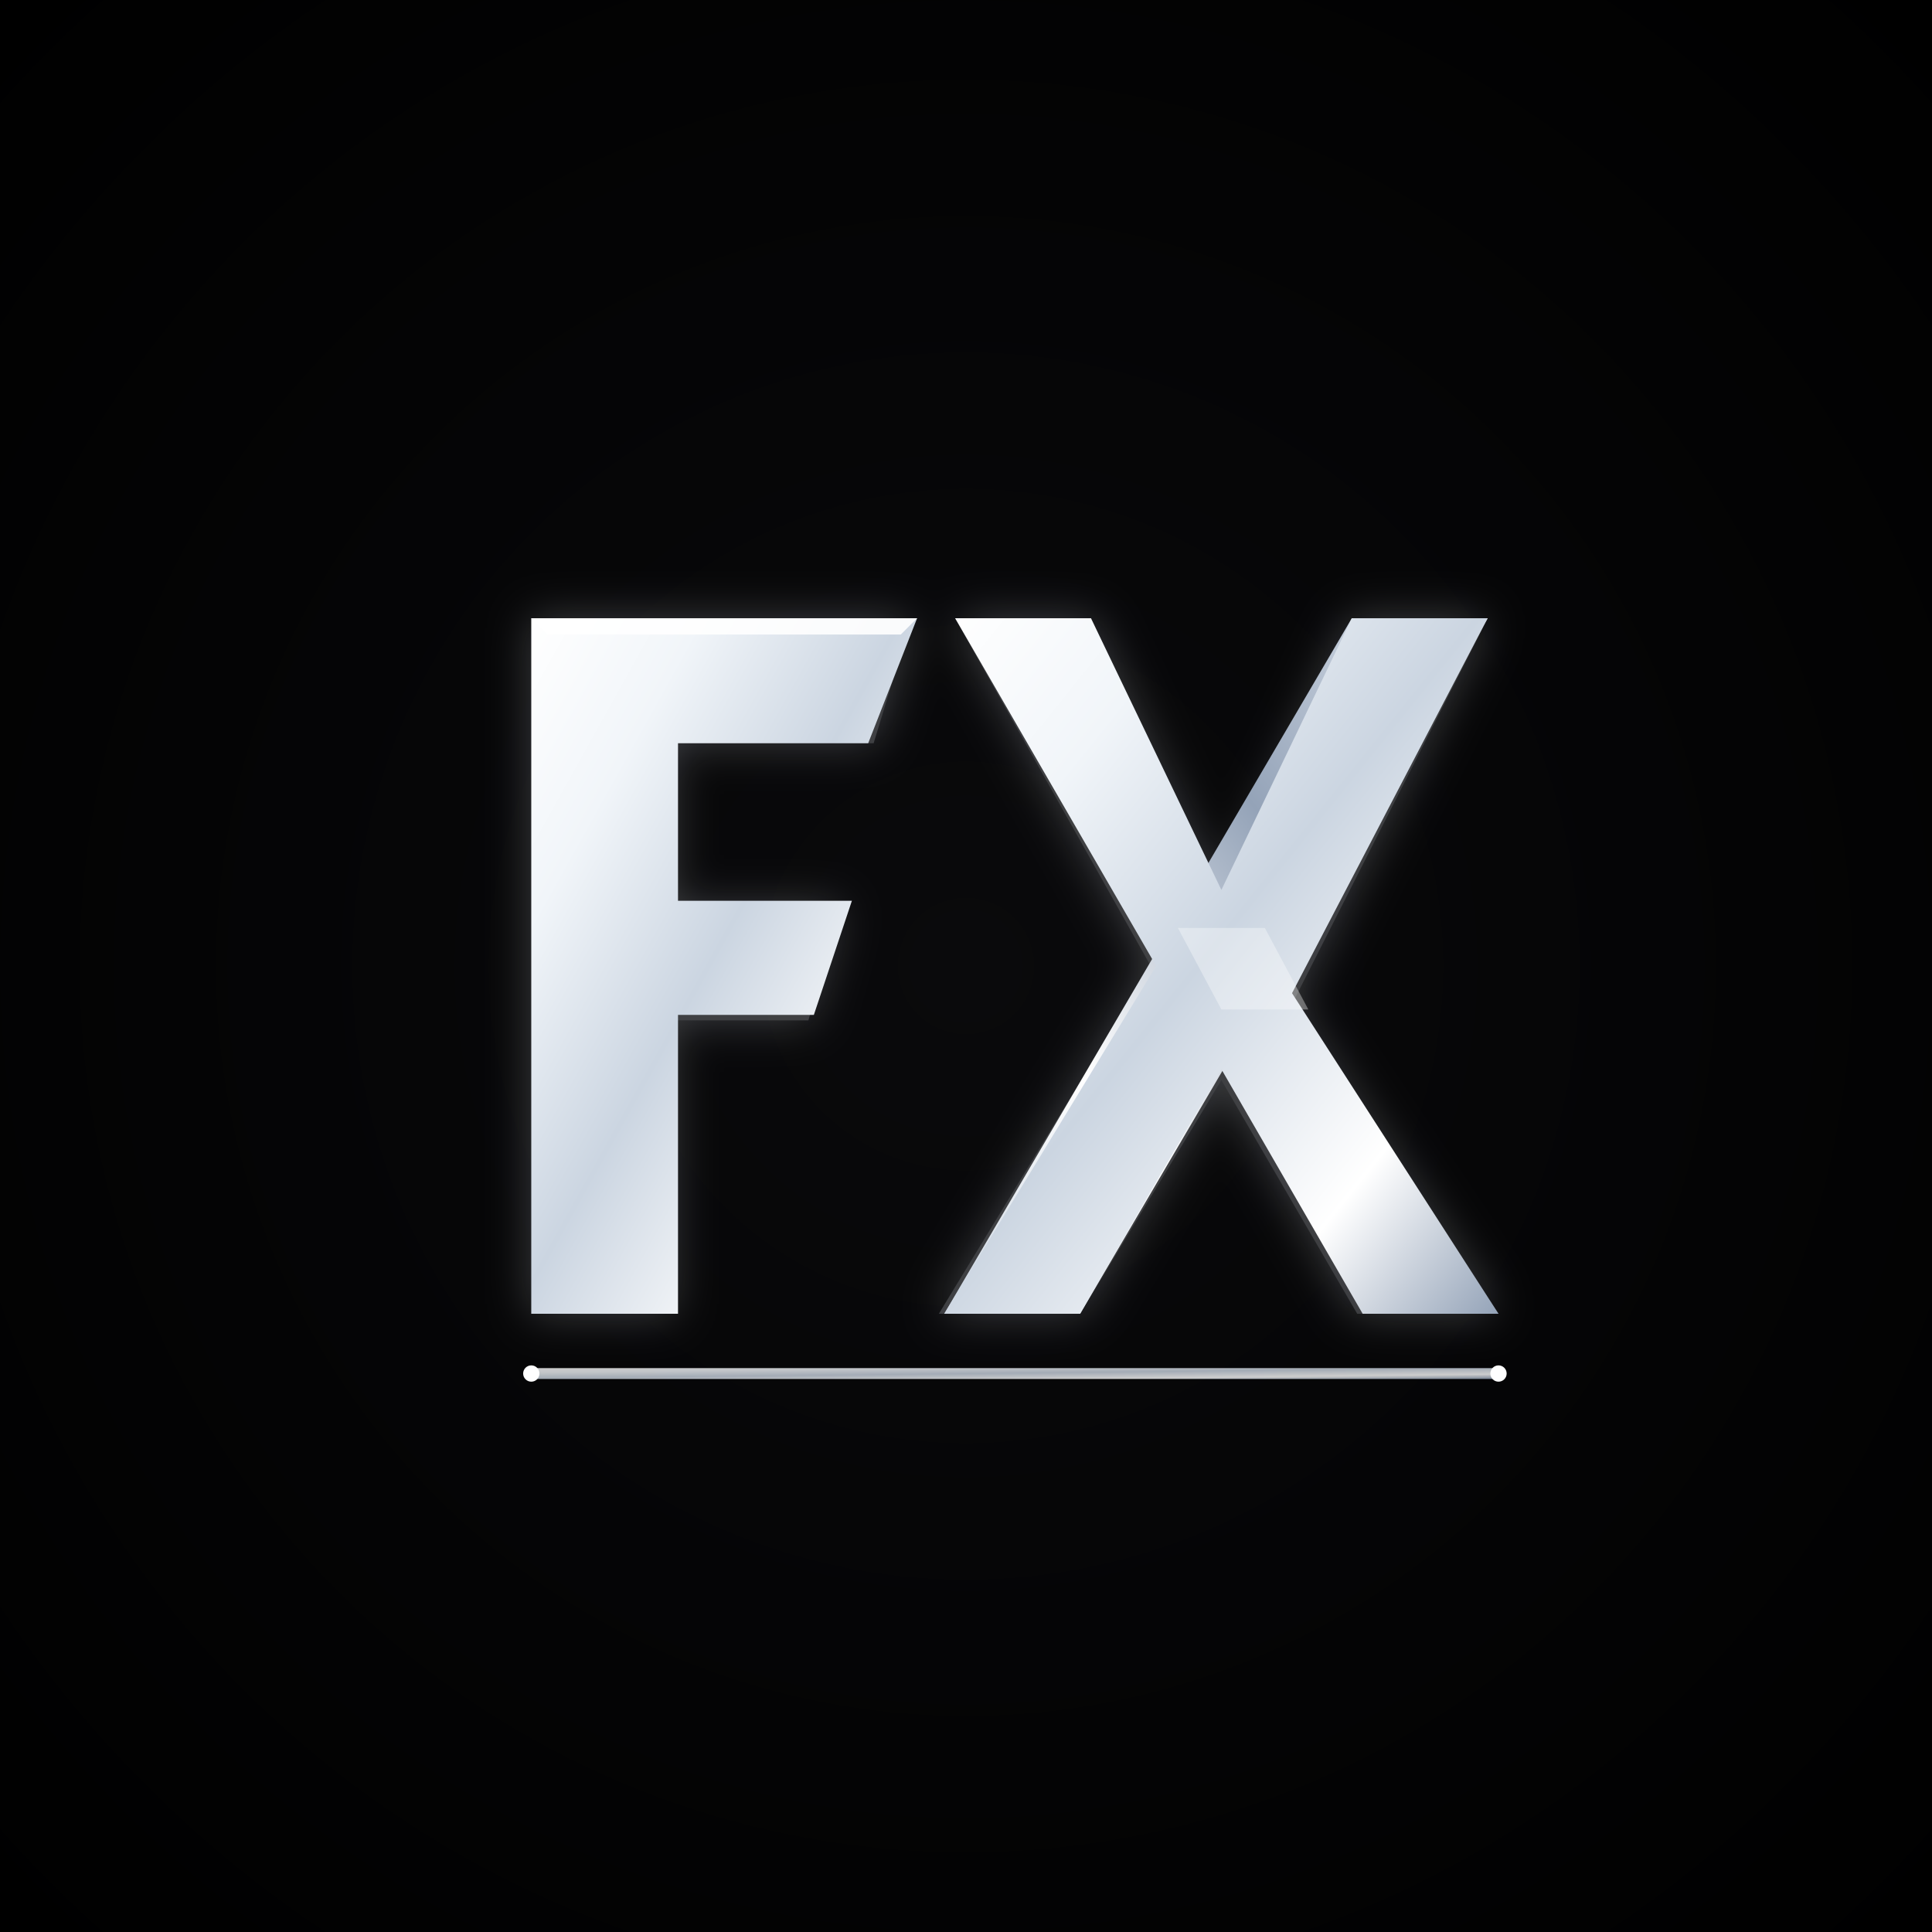
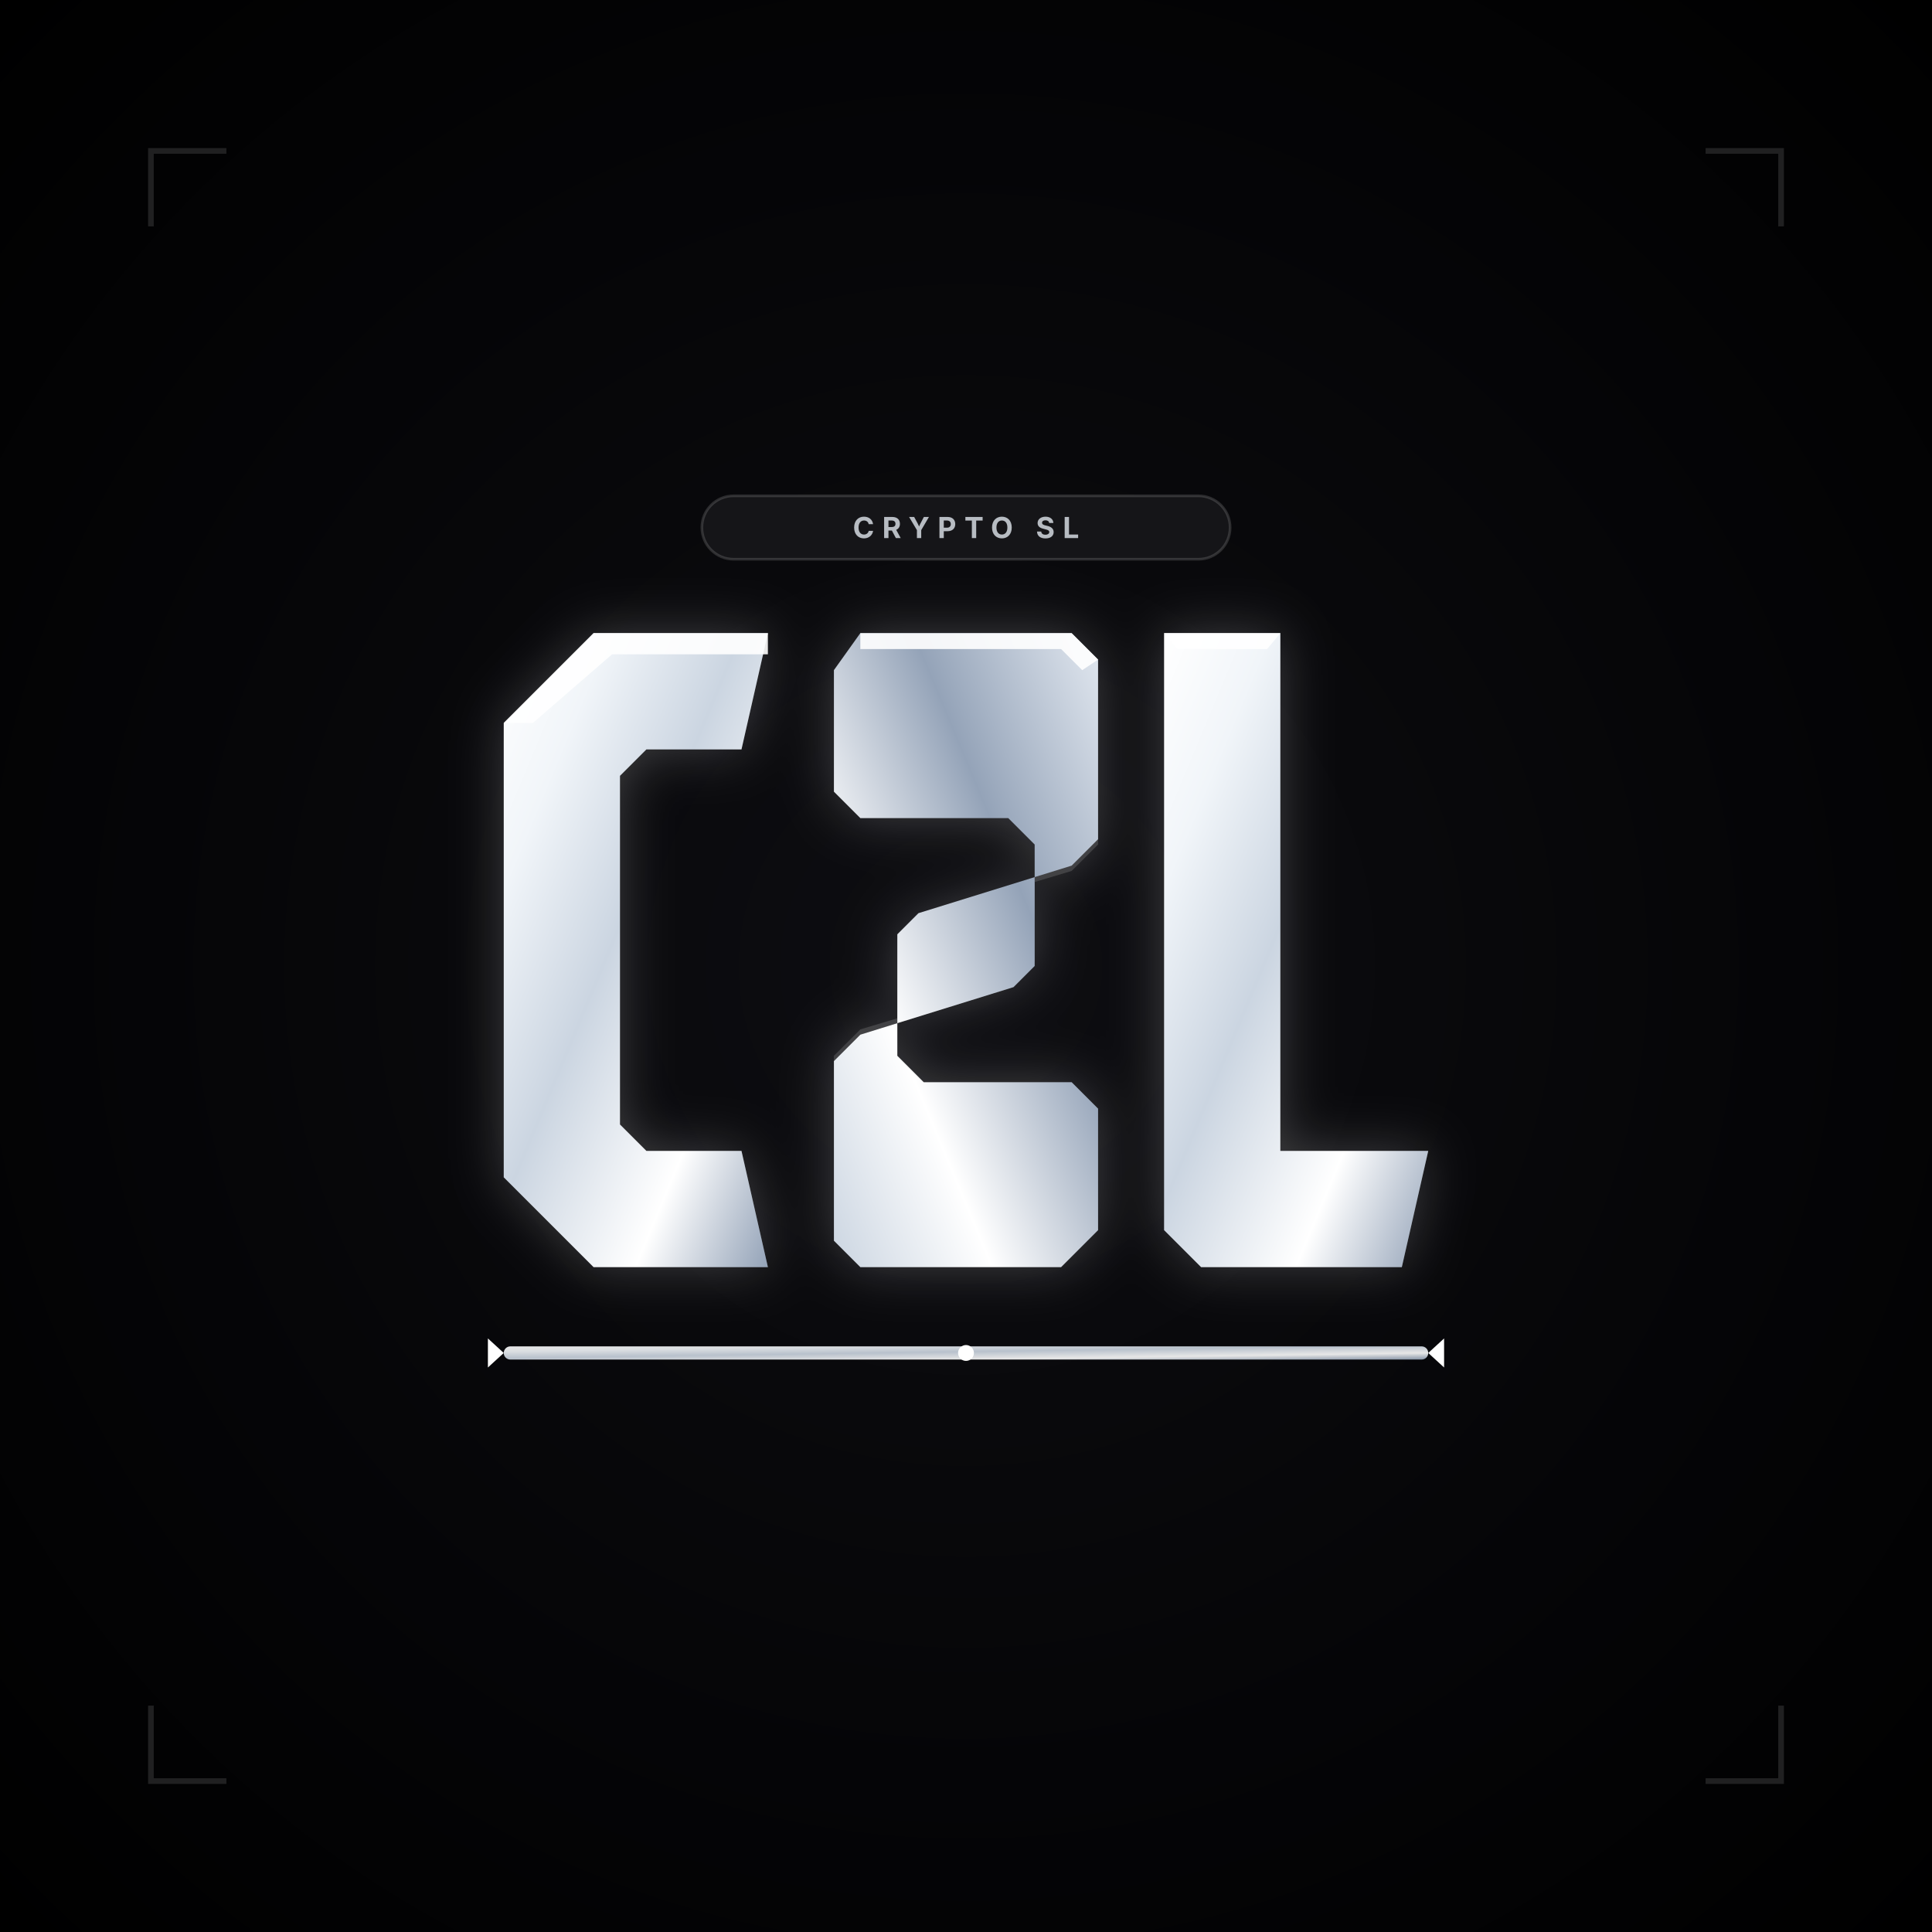
<svg xmlns="http://www.w3.org/2000/svg" width="512" height="512" viewBox="0 0 512 512" fill="none">
  <defs>
    <radialGradient id="bgGrad" cx="50%" cy="50%" r="70%">
-       <stop offset="0%" stop-color="#0a0a0c" />
+       <stop offset="0%" stop-color="#0e0e12" />
+       <stop offset="60%" stop-color="#050507" />
      <stop offset="100%" stop-color="#000000" />
    </radialGradient>
    <linearGradient id="silverBright" x1="0%" y1="0%" x2="100%" y2="100%">
      <stop offset="0%" stop-color="#FFFFFF" />
-       <stop offset="22%" stop-color="#F1F5F9" />
-       <stop offset="48%" stop-color="#CBD5E1" />
-       <stop offset="78%" stop-color="#FFFFFF" />
+       <stop offset="20%" stop-color="#F1F5F9" />
+       <stop offset="45%" stop-color="#CBD5E1" />
+       <stop offset="75%" stop-color="#FFFFFF" />
      <stop offset="100%" stop-color="#94A3B8" />
    </linearGradient>
    <linearGradient id="silverSheen" x1="100%" y1="0%" x2="0%" y2="100%">
      <stop offset="0%" stop-color="#E2E8F0" />
      <stop offset="35%" stop-color="#94A3B8" />
      <stop offset="70%" stop-color="#FFFFFF" />
      <stop offset="100%" stop-color="#CBD5E1" />
    </linearGradient>
-     <linearGradient id="silverEdge" x1="0%" y1="0%" x2="0%" y2="100%">
+     <linearGradient id="silverGleam" x1="0%" y1="0%" x2="0%" y2="100%">
      <stop offset="0%" stop-color="#FFFFFF" stop-opacity="0.9" />
-       <stop offset="50%" stop-color="#E2E8F0" stop-opacity="0.6" />
-       <stop offset="100%" stop-color="#64748B" stop-opacity="0.3" />
+       <stop offset="100%" stop-color="#FFFFFF" stop-opacity="0.3" />
    </linearGradient>
    <filter id="softGlow" x="-10%" y="-10%" width="120%" height="120%">
-       <feGaussianBlur stdDeviation="8" result="blur" />
+       <feGaussianBlur stdDeviation="10" result="blur" />
      <feComposite in="SourceGraphic" in2="blur" operator="over" />
    </filter>
  </defs>
  <rect width="512" height="512" fill="url(#bgGrad)" />
-   <g transform="translate(71.68, 71.68) scale(0.72)">
-     <g opacity="0.25" filter="url(#softGlow)">
-       <path d="M 96 128 L 236 128 L 222 174 L 148 174 L 148 234 L 210 234 L 198 276 L 148 276 L 148 384 L 96 384 Z" fill="#E2E8F0" />
-       <path d="M 252 128 L 302 128 L 350 232 L 398 128 L 448 128 L 376 270 L 452 384 L 400 384 L 350 298 L 298 384 L 246 384 L 324 256 Z" fill="#E2E8F0" />
+   <g stroke="#FFFFFF" stroke-opacity="0.12" stroke-width="1.5" fill="none">
+     <path d="M 40 60 L 40 40 L 60 40" />
+     <path d="M 472 60 L 472 40 L 452 40" />
+     <path d="M 40 452 L 40 472 L 60 472" />
+     <path d="M 472 452 L 472 472 L 452 472" />
+   </g>
+   <g transform="translate(76.8, 76.8) scale(0.7)">
+     <g opacity="0.22" filter="url(#softGlow)">
+       <path d="M 181 130 L 115 130 L 81 164 L 81 336 L 115 370 L 181 370 L 171 326 L 135 326 L 125 316 L 125 184 L 135 174 L 171 174 Z" fill="#FFFFFF" />
+       <path d="M 216 130 L 296 130 L 306 140 L 306 210 L 296 220 L 236 238 L 230 246 L 230 290 L 240 300 L 296 300 L 306 310 L 306 356 L 292 370 L 216 370 L 206 360 L 206 290 L 216 280 L 276 262 L 282 254 L 282 210 L 272 200 L 216 200 L 206 190 L 206 144 Z" fill="#FFFFFF" />
+       <path d="M 331 130 L 375 130 L 375 326 L 431 326 L 421 370 L 345 370 L 331 356 Z" fill="#FFFFFF" />
    </g>
-     <path d="M 96 128          L 238 128          L 220 174          L 150 174          L 150 232          L 214 232          L 200 274          L 150 274          L 150 384          L 96 384          Z" fill="url(#silverBright)" />
-     <path d="M 96 128 L 238 128 L 232 134 L 102 134 Z" fill="#FFFFFF" opacity="0.9" />
-     <path d="M 398 128          L 448 128          L 298 384          L 248 384          Z" fill="url(#silverSheen)" />
-     <path d="M 252 128          L 302 128          L 350 228          L 398 128          L 448 128          L 376 266          L 452 384          L 402 384          L 350 294          L 298 384          L 248 384          L 326 256          Z" fill="url(#silverBright)" />
-     <path d="M 334 242 L 366 242 L 382 272 L 350 272 Z" fill="#FFFFFF" opacity="0.35" />
-     <rect x="96" y="404" width="356" height="4" rx="2" fill="url(#silverBright)" opacity="0.8" />
-     <circle cx="96" cy="406" r="3" fill="#FFFFFF" />
-     <circle cx="452" cy="406" r="3" fill="#FFFFFF" />
+     <g opacity="0.8">
+       <rect x="156" y="78" width="200" height="24" rx="12" fill="#18181c" stroke="#FFFFFF" stroke-opacity="0.18" stroke-width="1" />
+       <text x="256" y="94" text-anchor="middle" font-family="'JetBrains Mono', -apple-system, sans-serif" font-size="11" font-weight="700" fill="#E2E8F0" letter-spacing="3">
+         CRYPTO SL
+       </text>
+     </g>
+     <path d="M 181 130          L 115 130          L 81 164          L 81 336          L 115 370          L 181 370          L 171 326          L 135 326          L 125 316          L 125 184          L 135 174          L 171 174          Z" fill="url(#silverBright)" />
+     <path d="M 181 130 L 115 130 L 81 164 L 92 164 L 122 138 L 181 138 Z" fill="#FFFFFF" opacity="0.9" />
+     <path d="M 216 130          L 296 130          L 306 140          L 306 208          L 296 218          L 238 236          L 230 244          L 230 290          L 240 300          L 296 300          L 306 310          L 306 356          L 292 370          L 216 370          L 206 360          L 206 292          L 216 282          L 274 264          L 282 256          L 282 210          L 272 200          L 216 200          L 206 190          L 206 144          Z" fill="url(#silverSheen)" />
+     <path d="M 216 130 L 296 130 L 306 140 L 300 144 L 292 136 L 216 136 Z" fill="#FFFFFF" opacity="0.9" />
+     <path d="M 331 130          L 375 130          L 375 326          L 431 326          L 421 370          L 345 370          L 331 356          Z" fill="url(#silverBright)" />
+     <path d="M 331 130 L 375 130 L 370 136 L 336 136 Z" fill="#FFFFFF" opacity="0.9" />
+     <rect x="81" y="400" width="350" height="5" rx="2.5" fill="url(#silverBright)" opacity="0.9" />
+     <polygon points="81,402.5 75,397 75,408" fill="#FFFFFF" />
+     <polygon points="431,402.5 437,397 437,408" fill="#FFFFFF" />
+     <circle cx="256" cy="402.5" r="3" fill="#FFFFFF" />
  </g>
</svg>
